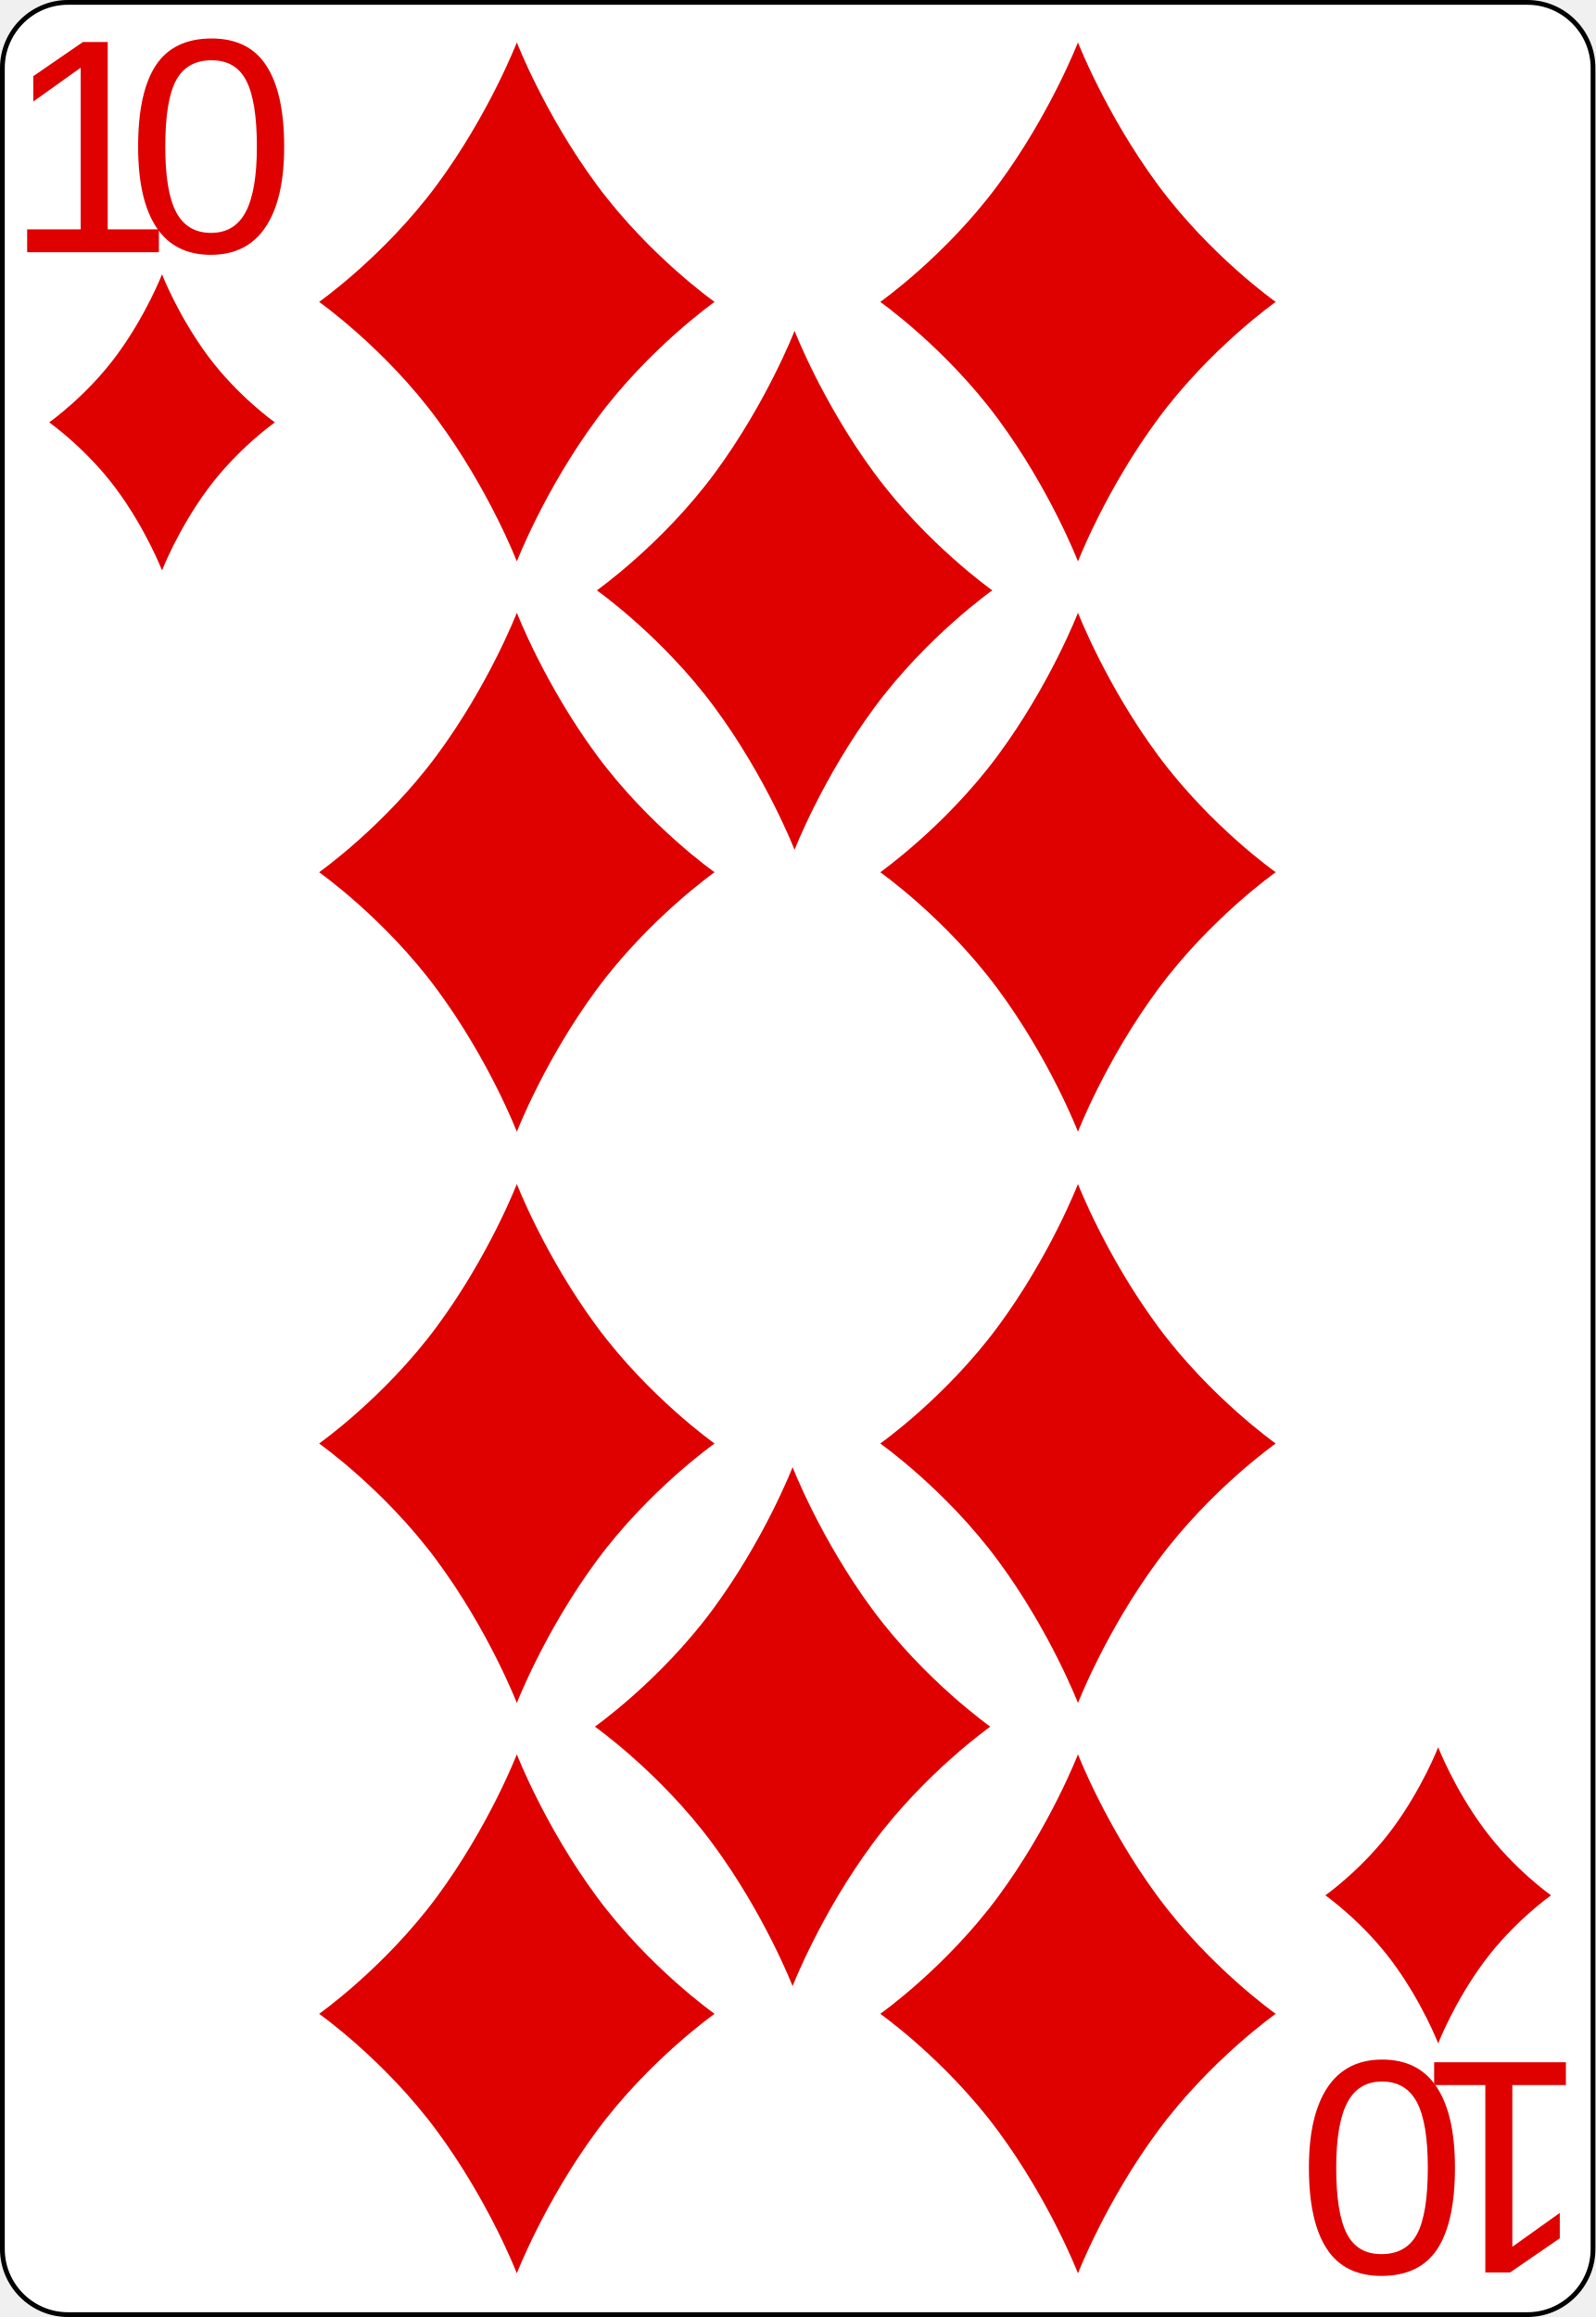
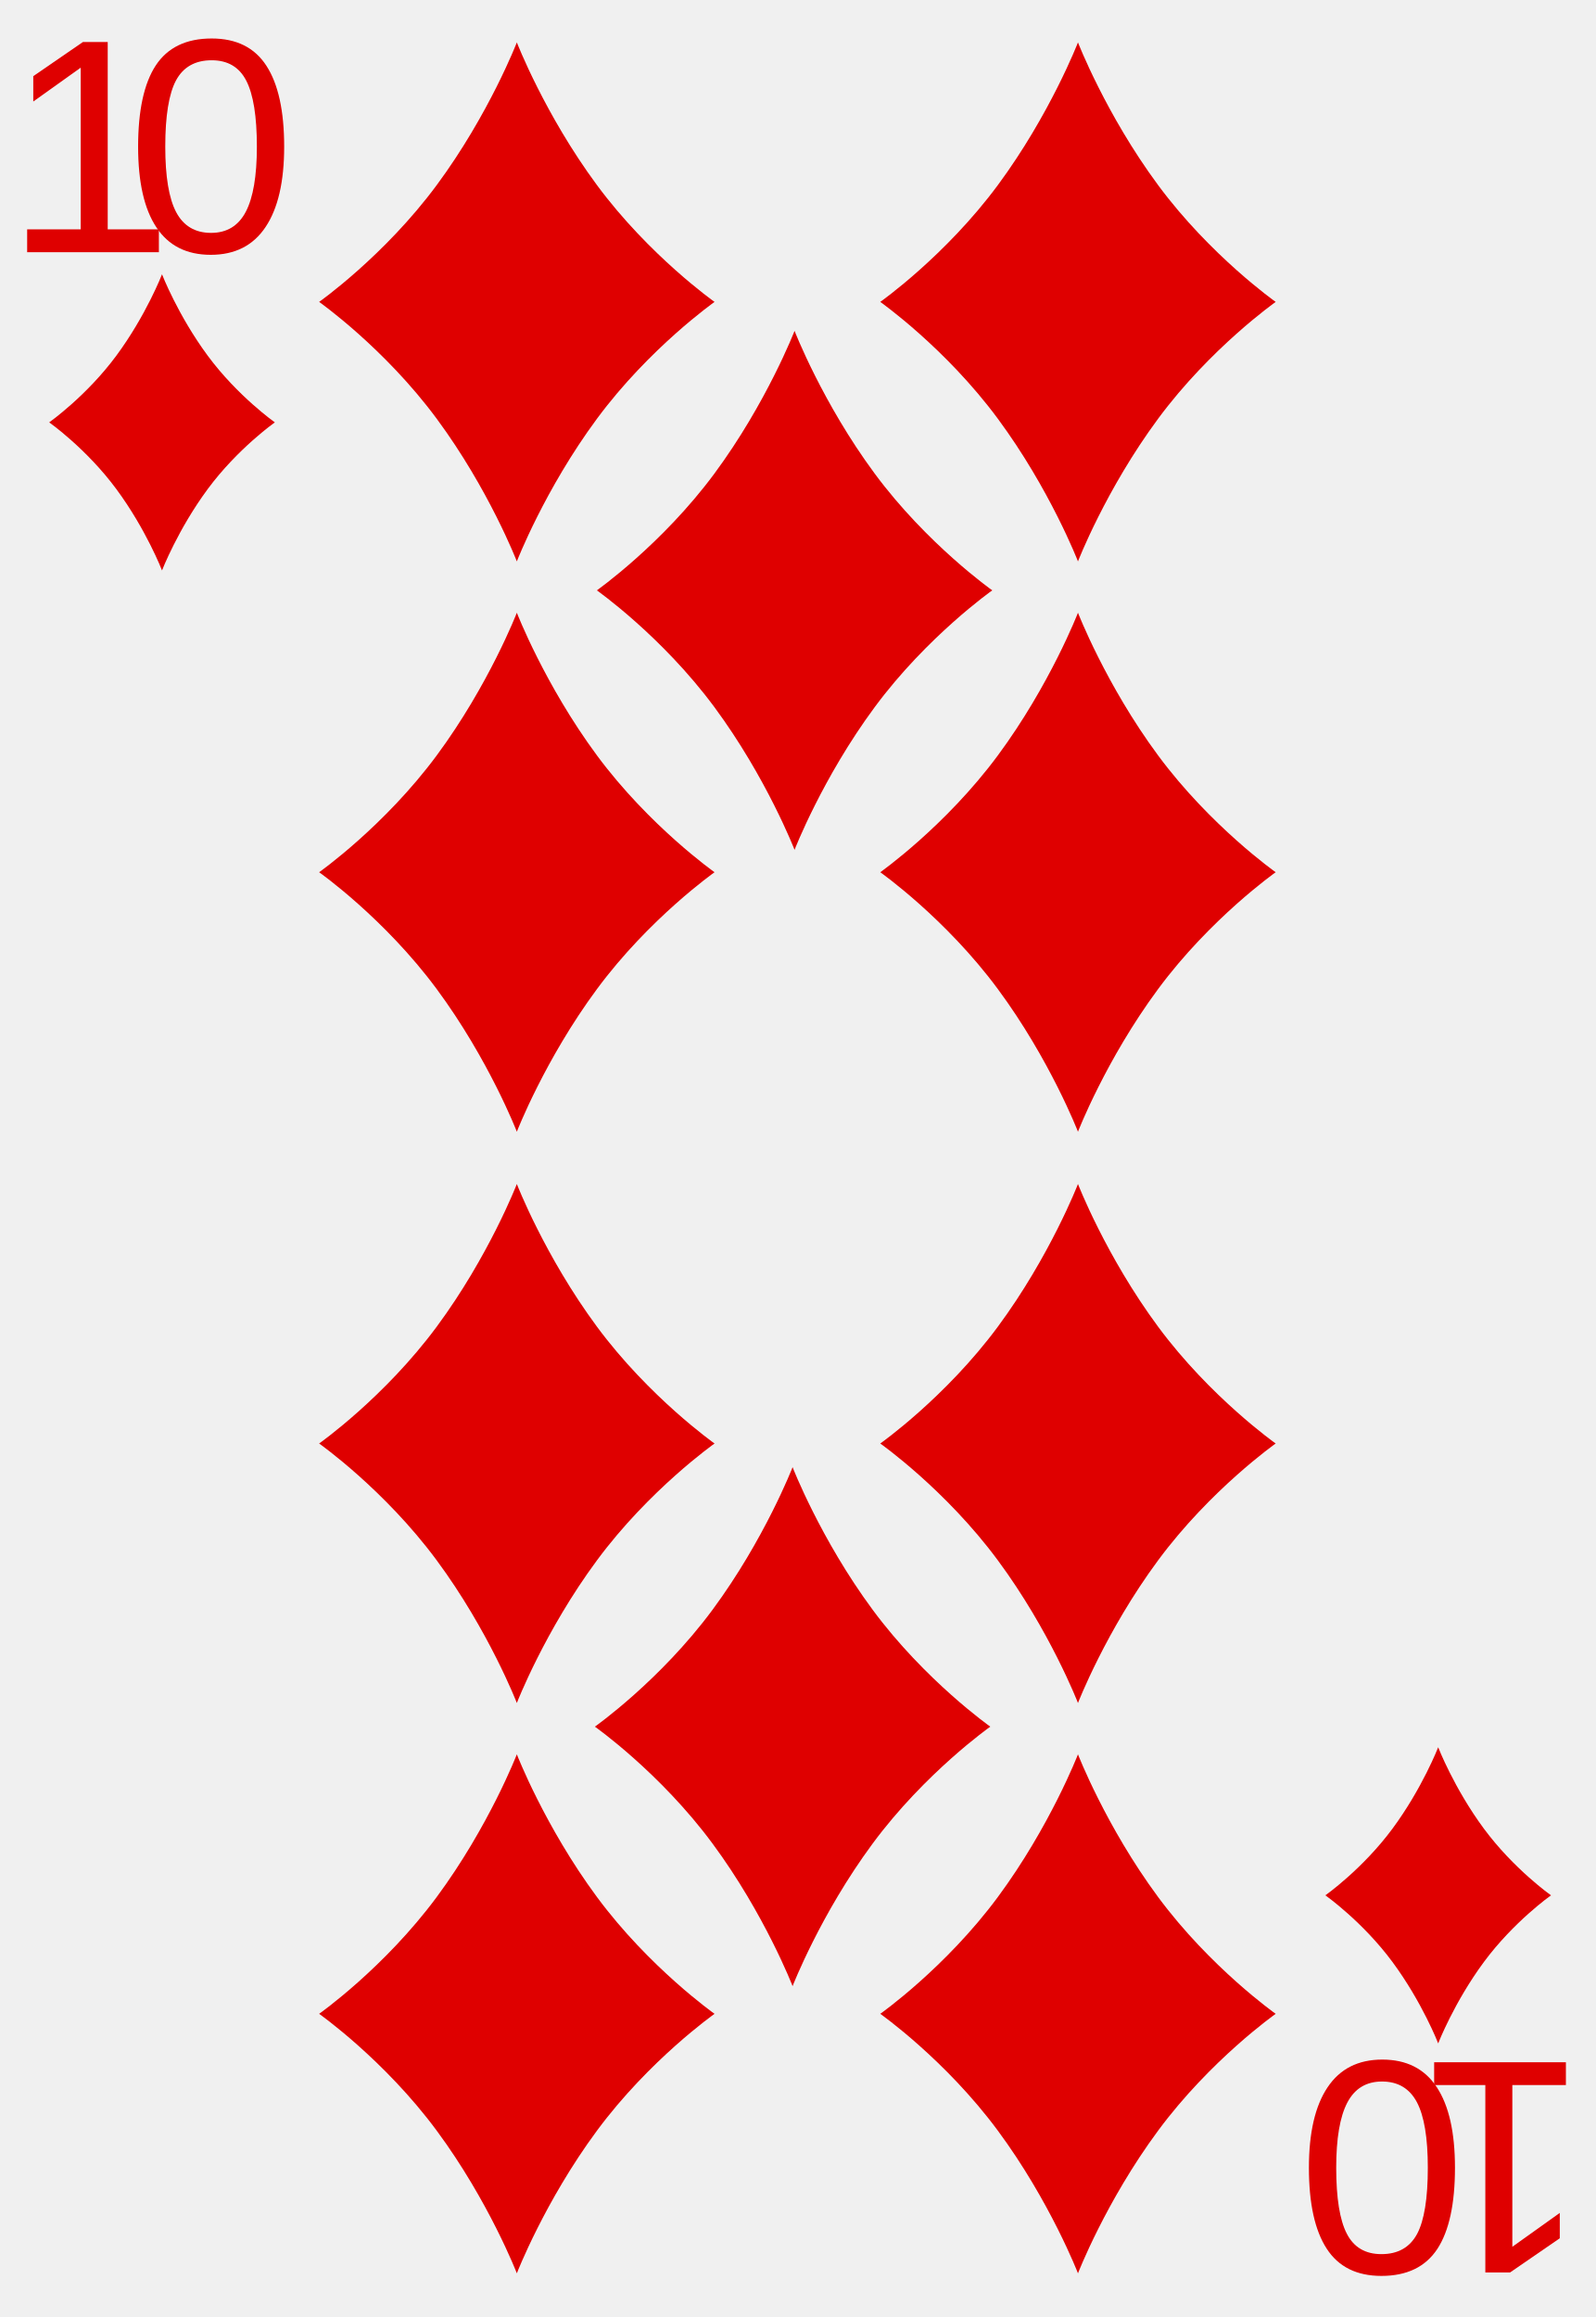
<svg xmlns="http://www.w3.org/2000/svg" xmlns:xlink="http://www.w3.org/1999/xlink" width="167.087pt" height="242.667pt" viewBox="0 0 167.087 242.667" xml:space="preserve" id="svg2" version="1.1">
  <defs id="defs41">
    <radialGradient xlink:href="#linearGradient3773" id="radialGradient3781" cx="-0.158" cy="-8.835" fx="-0.158" fy="-8.835" r="8" gradientTransform="matrix(-1.584269,-0.02349808,0.03071979,-2.477574,-0.2485638,-26.71351)" gradientUnits="userSpaceOnUse" />
    <linearGradient id="linearGradient3773">
      <stop style="stop-color:#000000;stop-opacity:1;" offset="0" id="stop3775" />
      <stop style="stop-color:#000000;stop-opacity:0.649;" offset="1" id="stop3777" />
    </linearGradient>
    <radialGradient xlink:href="#linearGradient3773" id="radialGradient3957" cx="-0.158" cy="-8.835" fx="-0.158" fy="-8.835" r="8" gradientTransform="matrix(-1.584269,-0.02349808,0.03071979,-2.477574,-0.2485638,-26.71351)" gradientUnits="userSpaceOnUse" />
    <linearGradient id="linearGradient3959">
      <stop style="stop-color:#000000;stop-opacity:1;" offset="0" id="stop3961" />
      <stop style="stop-color:#000000;stop-opacity:0.649;" offset="1" id="stop3963" />
    </linearGradient>
    <radialGradient r="81.903" fy="509.476" fx="168.025" cy="509.476" cx="168.025" gradientTransform="matrix(1.25656,-0.7774064,0.3366382,0.5361257,-221.2021,359.2426)" gradientUnits="userSpaceOnUse" id="radialGradient3975" xlink:href="#linearGradient3784-4" />
    <linearGradient id="linearGradient3784-4">
      <stop style="stop-color:#ffffff;stop-opacity:0.435;" offset="0" id="stop3786-8" />
      <stop style="stop-color:#000000;stop-opacity:0;" offset="1" id="stop3788-6" />
    </linearGradient>
    <radialGradient xlink:href="#linearGradient3784-4-5" id="radialGradient3929" gradientUnits="userSpaceOnUse" gradientTransform="matrix(1.25656,-0.7774064,0.3366382,0.5361257,-221.2021,359.2426)" cx="168.025" cy="509.476" fx="168.025" fy="509.476" r="81.903" />
    <linearGradient id="linearGradient3784-4-5">
      <stop style="stop-color:#ffffff;stop-opacity:0.489;" offset="0" id="stop3786-8-0" />
      <stop style="stop-color:#000000;stop-opacity:0;" offset="1" id="stop3788-6-3" />
    </linearGradient>
    <radialGradient xlink:href="#linearGradient3784-4-1" id="radialGradient3927" gradientUnits="userSpaceOnUse" gradientTransform="matrix(1.25656,-0.7774064,0.3366382,0.5361257,-221.2021,359.2426)" cx="168.025" cy="509.476" fx="168.025" fy="509.476" r="81.903" />
    <linearGradient id="linearGradient3784-4-1">
      <stop style="stop-color:#ffffff;stop-opacity:0.237;" offset="0" id="stop3786-8-03" />
      <stop style="stop-color:#000000;stop-opacity:0;" offset="1" id="stop3788-6-6" />
    </linearGradient>
    <linearGradient id="linearGradient3768">
      <stop style="stop-color:#df0000;stop-opacity:1;" offset="0" id="stop3770" />
      <stop style="stop-color:#df0000;stop-opacity:0.672;" offset="1" id="stop3772" />
    </linearGradient>
    <linearGradient id="linearGradient3784-4-6">
      <stop style="stop-color:#ffffff;stop-opacity:0.313;" offset="0" id="stop3786-8-8" />
      <stop style="stop-color:#000000;stop-opacity:0;" offset="1" id="stop3788-6-8" />
    </linearGradient>
    <radialGradient r="81.903" fy="492.632" fx="159.354" cy="492.632" cx="159.354" gradientTransform="matrix(1.089478,-0.715138,0.4464527,0.6562658,-244.9333,290.9185)" gradientUnits="userSpaceOnUse" id="radialGradient4013-8" xlink:href="#linearGradient3784-4-2" />
    <linearGradient id="linearGradient3784-4-2">
      <stop style="stop-color:#ffffff;stop-opacity:0.29;" offset="0" id="stop3786-8-1" />
      <stop style="stop-color:#000000;stop-opacity:0;" offset="1" id="stop3788-6-5" />
    </linearGradient>
    <linearGradient id="linearGradient2984">
      <stop style="stop-color:#df0000;stop-opacity:1;" offset="0" id="stop2986" />
      <stop style="stop-color:#df0000;stop-opacity:0.641;" offset="1" id="stop2988" />
    </linearGradient>
    <linearGradient id="linearGradient3784-4-4">
      <stop style="stop-color:#ffffff;stop-opacity:0.435;" offset="0" id="stop3786-8-8-2" />
      <stop style="stop-color:#000000;stop-opacity:0;" offset="1" id="stop3788-6-1" />
    </linearGradient>
    <radialGradient r="81.903" fy="511.223" fx="171.487" cy="511.223" cx="171.487" gradientTransform="matrix(1.152989,-0.6739155,0.3948202,0.6754904,-233.6326,270.4008)" gradientUnits="userSpaceOnUse" id="radialGradient3100" xlink:href="#linearGradient3784-4-4" />
    <radialGradient xlink:href="#linearGradient2984" id="radialGradient3137" gradientUnits="userSpaceOnUse" gradientTransform="matrix(-1.122416,0.00551393,-0.00908973,-1.85031,-0.0293938,-10.2277)" cx="1.6632675e-13" cy="-3.234" fx="1.6632675e-13" fy="-3.234" r="8" />
  </defs>
  <g id="Layer_x0020_1" style="fill-rule:nonzero;clip-rule:nonzero;stroke:#000000;stroke-miterlimit:4;">
-     <path style="fill:#FFFFFF;stroke-width:0.5;" d="M166.837,235.548c0,3.777-3.087,6.869-6.871,6.869H7.111c-3.775,0-6.861-3.092-6.861-6.869V7.12C0.25,3.343,3.336,0.25,7.111,0.25h152.855    c3.784,0,6.871,3.093,6.871,6.87v228.428z" id="path5" />
    <g style="stroke:none;" id="g7">
      <g id="g9">
				
			</g>
    </g>
    <g id="g15">
			
		</g>
    <g id="g19">
			
		</g>
    <g style="stroke:none;" id="g23">
      <g id="g25">
				
			</g>
    </g>
    <g style="stroke:none;" id="g31">
      <g id="g33">
				
			</g>
    </g>
  </g>
  <text xml:space="preserve" style="font-size:32px;font-style:normal;font-weight:normal;line-height:125%;letter-spacing:0px;word-spacing:0px;fill:#df0000;fill-opacity:1;stroke:none;font-family:Bitstream Vera Sans" x="0.408" y="26.413" id="text3788">
    <tspan id="tspan3790" x="0.408" y="26.413" style="font-style:normal;font-variant:normal;font-weight:normal;font-stretch:normal;fill:#df0000;fill-opacity:1;font-family:Arial;-inkscape-font-specification:Arial">1</tspan>
  </text>
  <g transform="matrix(1.476906,0,0,1.476906,16.9681,44.23616)" id="layer1-2-6">
    <path style="fill:#df0000" id="dl-6" d="M 3.243,-4.725 C 1.126,-7.589 0,-10.5 0,-10.5 c 0,0 -1.126,2.911 -3.243,5.775 C -5.361,-1.862 -8,0 -8,0 -8,0 -5.361,1.861 -3.243,4.726 -1.126,7.589 0,10.5 0,10.5 0,10.5 1.126,7.589 3.243,4.726 5.361,1.861 8,0 8,0 8,0 5.361,-1.862 3.243,-4.725 z" />
  </g>
  <g transform="matrix(1.476906,0,0,1.476906,150.6209,198.5035)" id="layer1-2-6-4">
    <path style="fill:#df0000" id="dl-6-9" d="M 3.243,-4.725 C 1.126,-7.589 0,-10.5 0,-10.5 c 0,0 -1.126,2.911 -3.243,5.775 C -5.361,-1.862 -8,0 -8,0 -8,0 -5.361,1.861 -3.243,4.726 -1.126,7.589 0,10.5 0,10.5 0,10.5 1.126,7.589 3.243,4.726 5.361,1.861 8,0 8,0 8,0 5.361,-1.862 3.243,-4.725 z" />
  </g>
  <g transform="matrix(2.588291,0,0,2.588291,54.12873,210.9147)" id="layer1-2-6-8-8">
    <path style="fill:#df0000" id="dl-6-8-8" d="M 3.243,-4.725 C 1.126,-7.589 0,-10.5 0,-10.5 c 0,0 -1.126,2.911 -3.243,5.775 C -5.361,-1.862 -8,0 -8,0 -8,0 -5.361,1.861 -3.243,4.726 -1.126,7.589 0,10.5 0,10.5 0,10.5 1.126,7.589 3.243,4.726 5.361,1.861 8,0 8,0 8,0 5.361,-1.862 3.243,-4.725 z" />
  </g>
  <g transform="matrix(2.588291,0,0,2.588291,54.12873,31.61954)" id="layer1-2-6-8-2-4">
    <path style="fill:#df0000" id="dl-6-8-6-3" d="M 3.243,-4.725 C 1.126,-7.589 0,-10.5 0,-10.5 c 0,0 -1.126,2.911 -3.243,5.775 C -5.361,-1.862 -8,0 -8,0 -8,0 -5.361,1.861 -3.243,4.726 -1.126,7.589 0,10.5 0,10.5 0,10.5 1.126,7.589 3.243,4.726 5.361,1.861 8,0 8,0 8,0 5.361,-1.862 3.243,-4.725 z" />
  </g>
  <g transform="matrix(2.588291,0,0,2.588291,54.12873,151.1827)" id="layer1-2-6-8-2-8-1">
    <path style="fill:#df0000" id="dl-6-8-6-8-4" d="M 3.243,-4.725 C 1.126,-7.589 0,-10.5 0,-10.5 c 0,0 -1.126,2.911 -3.243,5.775 C -5.361,-1.862 -8,0 -8,0 -8,0 -5.361,1.861 -3.243,4.726 -1.126,7.589 0,10.5 0,10.5 0,10.5 1.126,7.589 3.243,4.726 5.361,1.861 8,0 8,0 8,0 5.361,-1.862 3.243,-4.725 z" />
  </g>
  <g transform="matrix(2.588291,0,0,2.588291,54.12873,91.35154)" id="layer1-2-6-8-2-8-1-4">
    <path style="fill:#df0000" id="dl-6-8-6-8-4-9" d="M 3.243,-4.725 C 1.126,-7.589 0,-10.5 0,-10.5 c 0,0 -1.126,2.911 -3.243,5.775 C -5.361,-1.862 -8,0 -8,0 -8,0 -5.361,1.861 -3.243,4.726 -1.126,7.589 0,10.5 0,10.5 0,10.5 1.126,7.589 3.243,4.726 5.361,1.861 8,0 8,0 8,0 5.361,-1.862 3.243,-4.725 z" />
  </g>
  <g transform="matrix(2.588291,0,0,2.588291,112.8959,210.9147)" id="layer1-2-6-8-8-9">
    <path style="fill:#df0000" id="dl-6-8-8-4" d="M 3.243,-4.725 C 1.126,-7.589 0,-10.5 0,-10.5 c 0,0 -1.126,2.911 -3.243,5.775 C -5.361,-1.862 -8,0 -8,0 -8,0 -5.361,1.861 -3.243,4.726 -1.126,7.589 0,10.5 0,10.5 0,10.5 1.126,7.589 3.243,4.726 5.361,1.861 8,0 8,0 8,0 5.361,-1.862 3.243,-4.725 z" />
  </g>
  <g transform="matrix(2.588291,0,0,2.588291,112.8959,31.61955)" id="layer1-2-6-8-2-4-9">
    <path style="fill:#df0000" id="dl-6-8-6-3-0" d="M 3.243,-4.725 C 1.126,-7.589 0,-10.5 0,-10.5 c 0,0 -1.126,2.911 -3.243,5.775 C -5.361,-1.862 -8,0 -8,0 -8,0 -5.361,1.861 -3.243,4.726 -1.126,7.589 0,10.5 0,10.5 0,10.5 1.126,7.589 3.243,4.726 5.361,1.861 8,0 8,0 8,0 5.361,-1.862 3.243,-4.725 z" />
  </g>
  <g transform="matrix(2.588291,0,0,2.588291,112.8959,151.1827)" id="layer1-2-6-8-2-8-1-9">
    <path style="fill:#df0000" id="dl-6-8-6-8-4-1" d="M 3.243,-4.725 C 1.126,-7.589 0,-10.5 0,-10.5 c 0,0 -1.126,2.911 -3.243,5.775 C -5.361,-1.862 -8,0 -8,0 -8,0 -5.361,1.861 -3.243,4.726 -1.126,7.589 0,10.5 0,10.5 0,10.5 1.126,7.589 3.243,4.726 5.361,1.861 8,0 8,0 8,0 5.361,-1.862 3.243,-4.725 z" />
  </g>
  <g transform="matrix(2.588291,0,0,2.588291,112.8959,91.35154)" id="layer1-2-6-8-2-8-1-4-7">
    <path style="fill:#df0000" id="dl-6-8-6-8-4-9-7" d="M 3.243,-4.725 C 1.126,-7.589 0,-10.5 0,-10.5 c 0,0 -1.126,2.911 -3.243,5.775 C -5.361,-1.862 -8,0 -8,0 -8,0 -5.361,1.861 -3.243,4.726 -1.126,7.589 0,10.5 0,10.5 0,10.5 1.126,7.589 3.243,4.726 5.361,1.861 8,0 8,0 8,0 5.361,-1.862 3.243,-4.725 z" />
  </g>
  <g transform="matrix(2.588291,0,0,2.588291,83.21339,61.82895)" id="layer1-2-6-8-2-4-8">
    <path style="fill:#df0000" id="dl-6-8-6-3-5" d="M 3.243,-4.725 C 1.126,-7.589 0,-10.5 0,-10.5 c 0,0 -1.126,2.911 -3.243,5.775 C -5.361,-1.862 -8,0 -8,0 -8,0 -5.361,1.861 -3.243,4.726 -1.126,7.589 0,10.5 0,10.5 0,10.5 1.126,7.589 3.243,4.726 5.361,1.861 8,0 8,0 8,0 5.361,-1.862 3.243,-4.725 z" />
  </g>
  <g transform="matrix(2.588291,0,0,2.588291,83.00803,180.8381)" id="layer1-2-6-8-2-4-8-8">
    <path style="fill:#df0000" id="dl-6-8-6-3-5-8" d="M 3.243,-4.725 C 1.126,-7.589 0,-10.5 0,-10.5 c 0,0 -1.126,2.911 -3.243,5.775 C -5.361,-1.862 -8,0 -8,0 -8,0 -5.361,1.861 -3.243,4.726 -1.126,7.589 0,10.5 0,10.5 0,10.5 1.126,7.589 3.243,4.726 5.361,1.861 8,0 8,0 8,0 5.361,-1.862 3.243,-4.725 z" />
  </g>
  <text xml:space="preserve" style="font-size:32px;font-style:normal;font-weight:normal;line-height:125%;letter-spacing:0px;word-spacing:0px;fill:#df0000;fill-opacity:1;stroke:none;font-family:Bitstream Vera Sans" x="13.216" y="26.376" id="text3788-43">
    <tspan id="tspan3790-1" x="13.216" y="26.376" style="font-style:normal;font-variant:normal;font-weight:normal;font-stretch:normal;fill:#df0000;fill-opacity:1;font-family:Arial;-inkscape-font-specification:Arial">0</tspan>
  </text>
  <text xml:space="preserve" style="font-size:32px;font-style:normal;font-weight:normal;line-height:125%;letter-spacing:0px;word-spacing:0px;fill:#df0000;fill-opacity:1;stroke:none;font-family:Bitstream Vera Sans" x="-166.435" y="-215.984" id="text3788-4" transform="scale(-1,-1)">
    <tspan id="tspan3790-9" x="-166.435" y="-215.984" style="font-style:normal;font-variant:normal;font-weight:normal;font-stretch:normal;fill:#df0000;fill-opacity:1;font-family:Arial;-inkscape-font-specification:Arial">1</tspan>
  </text>
  <text xml:space="preserve" style="font-size:32px;font-style:normal;font-weight:normal;line-height:125%;letter-spacing:0px;word-spacing:0px;fill:#df0000;fill-opacity:1;stroke:none;font-family:Bitstream Vera Sans" x="-153.627" y="-216.021" id="text3788-43-2" transform="scale(-1,-1)">
    <tspan id="tspan3790-1-0" x="-153.627" y="-216.021" style="font-style:normal;font-variant:normal;font-weight:normal;font-stretch:normal;fill:#df0000;fill-opacity:1;font-family:Arial;-inkscape-font-specification:Arial">0</tspan>
  </text>
</svg>
